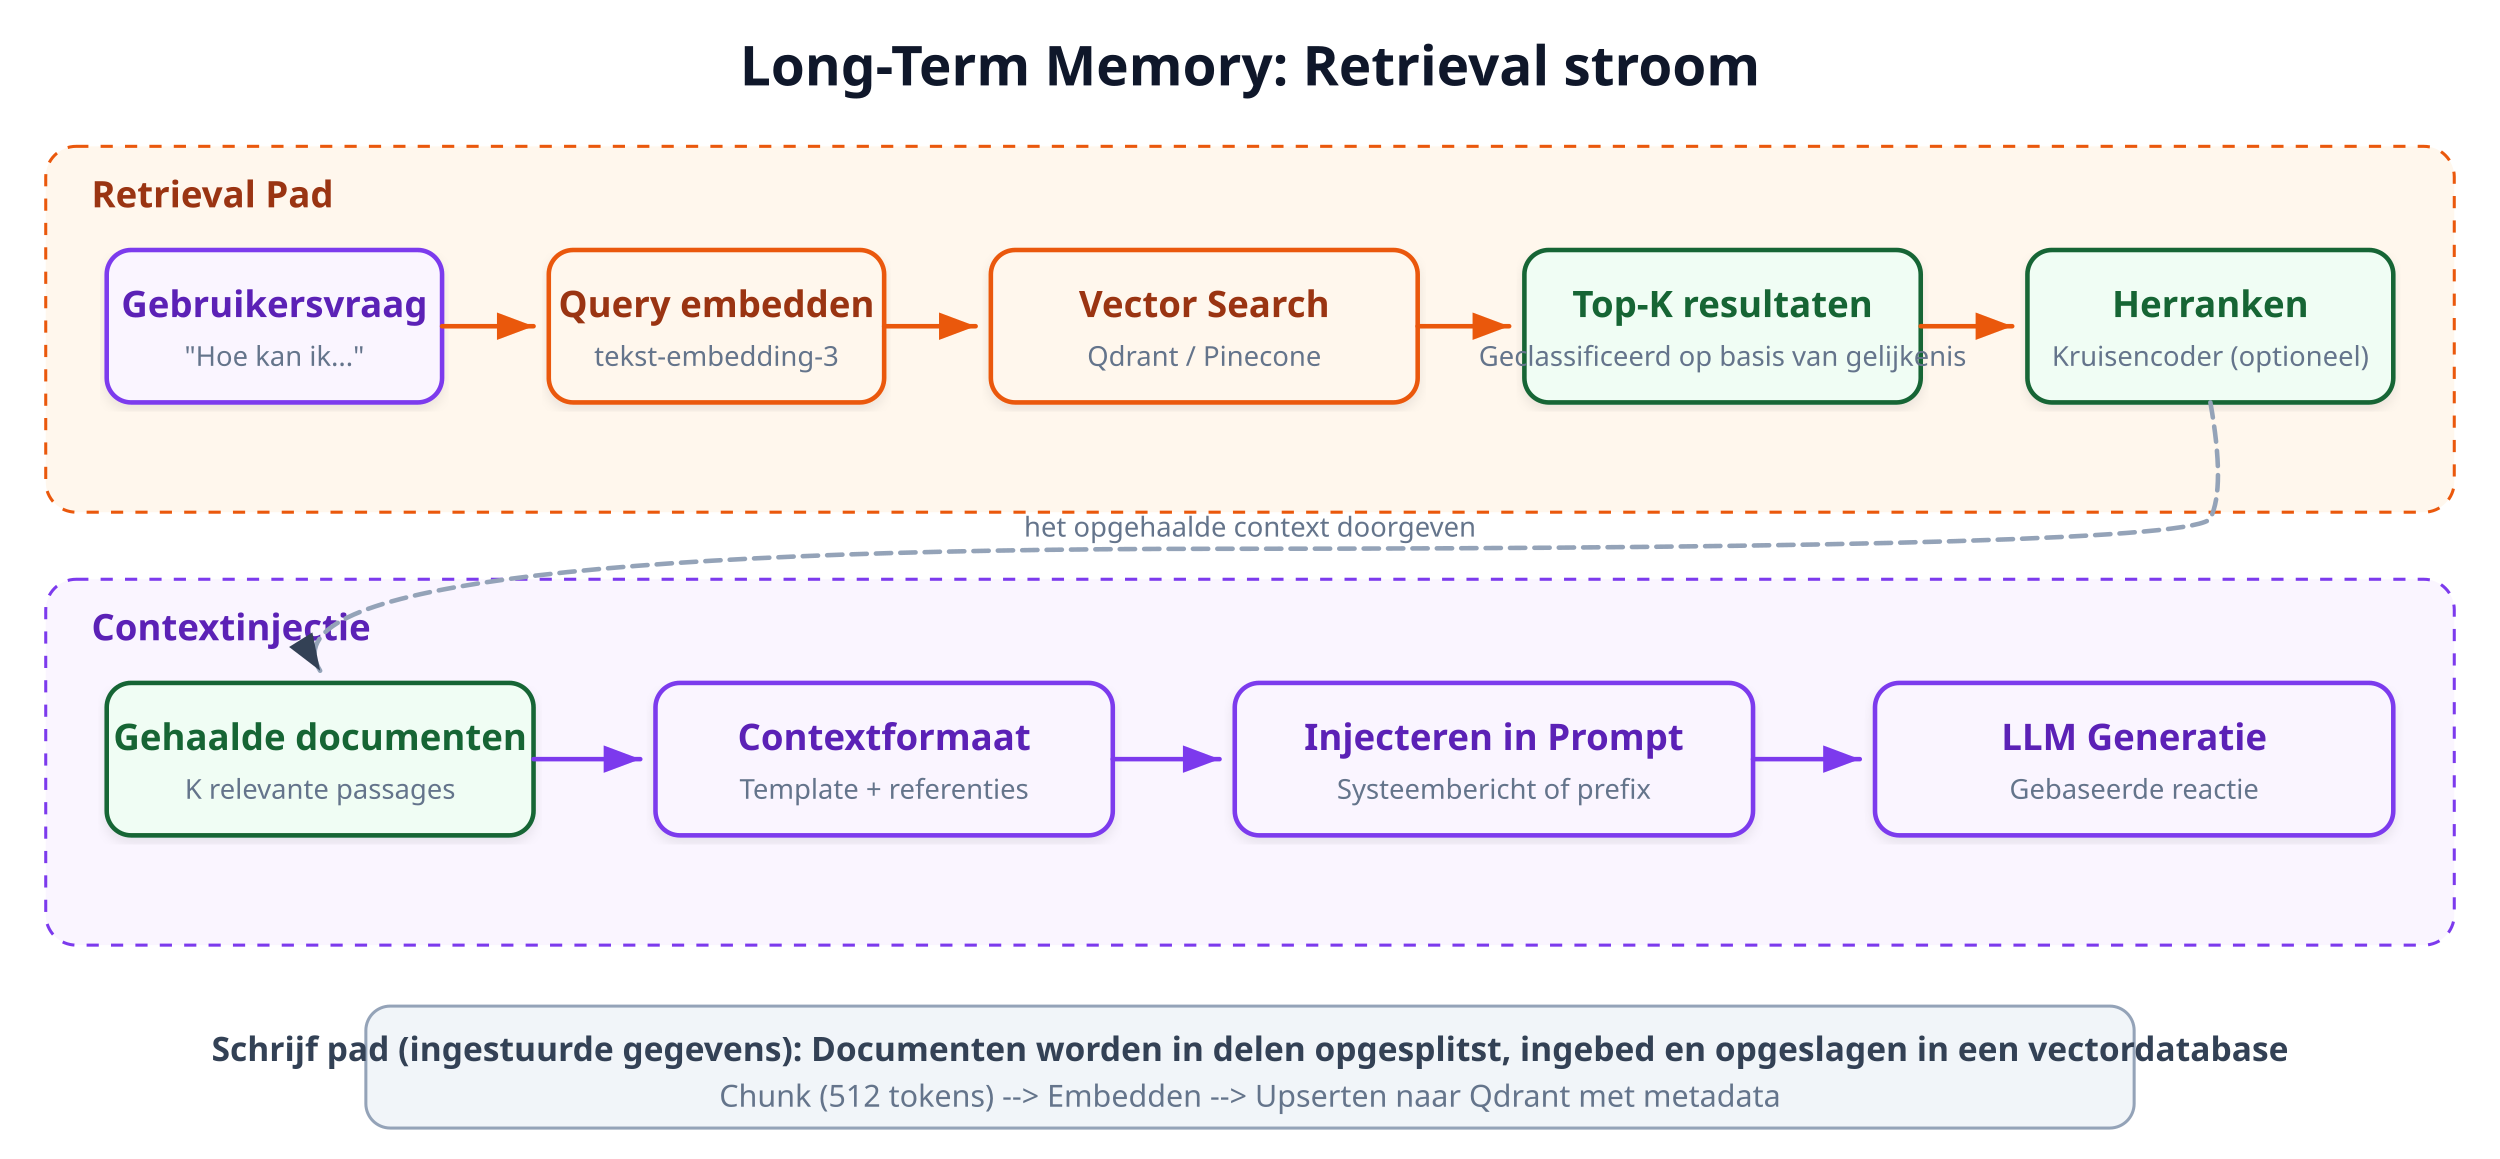
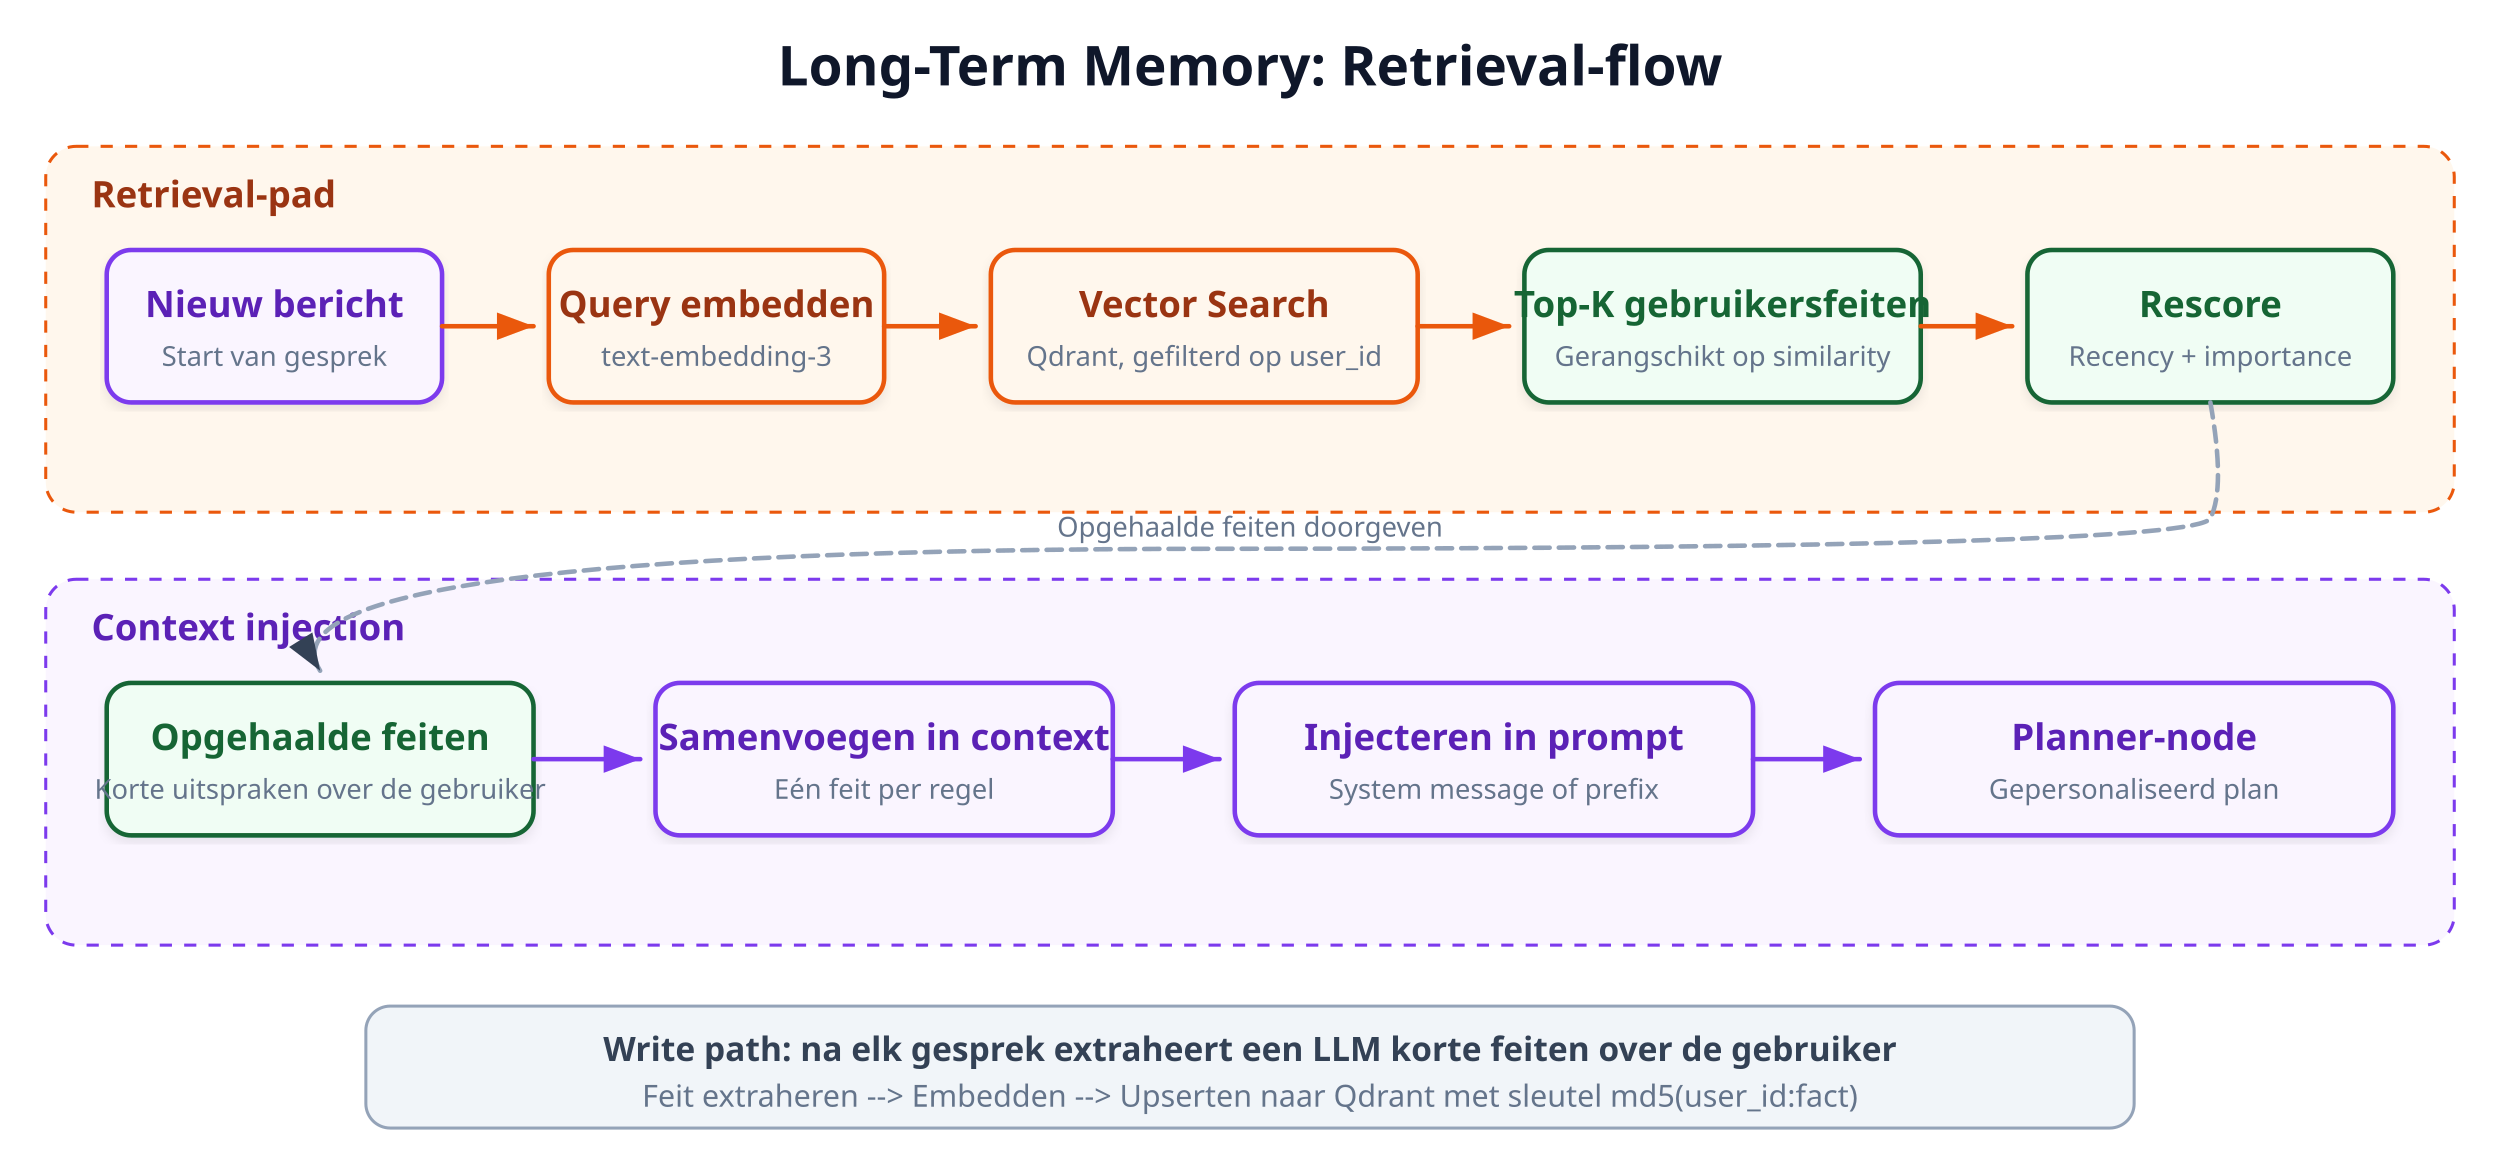
<svg xmlns="http://www.w3.org/2000/svg" viewBox="0 0 820 380" font-family="'Segoe UI', system-ui, -apple-system, sans-serif" role="img" aria-label="Long-Term Memory Flow" data-visual-system="evidence-plate-v1" preserveAspectRatio="xMidYMid meet" shape-rendering="geometricPrecision" text-rendering="geometricPrecision">
  <defs>
    <marker id="arrowL" markerWidth="8" markerHeight="6" refX="8" refY="3" orient="auto">
      <path d="M0,0 L8,3 L0,6 Z" fill="#334155" />
    </marker>
    <marker id="arrowOrange" markerWidth="8" markerHeight="6" refX="8" refY="3" orient="auto">
      <path d="M0,0 L8,3 L0,6 Z" fill="#ea580c" />
    </marker>
    <marker id="arrowPurple" markerWidth="8" markerHeight="6" refX="8" refY="3" orient="auto">
      <path d="M0,0 L8,3 L0,6 Z" fill="#7c3aed" />
    </marker>
    <filter id="shadowL" x="-2%" y="-2%" width="104%" height="108%">
      <feDropShadow dx="0" dy="2" stdDeviation="2" flood-opacity="0.08" />
    </filter>
  </defs>
  <style data-visual-system="evidence-plate-v1">
    * { animation: none !important; }
    .anim-box, .bar, .bar-text, .seq-item, .t-box, .flow { opacity: 1 !important; transform: none !important; }
    path, line, polyline { stroke-linecap: round; stroke-linejoin: round; }
  </style>
-   <text y="28" text-anchor="middle" font-size="18" font-weight="700" fill="#0f172a" x="410">Long-Term Memory: Retrieval stroom</text>
+   <text y="28" text-anchor="middle" font-size="18" font-weight="700" fill="#0f172a" x="410">Long-Term Memory: Retrieval-flow</text>
  <rect x="15" y="48" width="790" height="120" rx="10" fill="#fff7ed" stroke="#ea580c" stroke-width="1" stroke-dasharray="4" />
-   <text y="68" font-size="12" font-weight="700" fill="#9a3412" x="30">Retrieval Pad</text>
+   <text y="68" font-size="12" font-weight="700" fill="#9a3412" x="30">Retrieval-pad</text>
  <rect x="35" y="82" width="110" height="50" rx="8" fill="#faf5ff" stroke="#7c3aed" stroke-width="1.5" filter="url(#shadowL)" />
-   <text y="104" text-anchor="middle" font-size="12" font-weight="600" fill="#5b21b6" x="90">Gebruikersvraag</text>
-   <text y="120" text-anchor="middle" font-size="9" fill="#64748b" x="90">"Hoe kan ik..."</text>
+   <text y="104" text-anchor="middle" font-size="12" font-weight="600" fill="#5b21b6" x="90">Nieuw bericht</text>
+   <text y="120" text-anchor="middle" font-size="9" fill="#64748b" x="90">Start van gesprek</text>
  <line x1="145" y1="107" x2="175" y2="107" stroke="#ea580c" stroke-width="1.5" marker-end="url(#arrowOrange)" />
  <rect x="180" y="82" width="110" height="50" rx="8" fill="#fff7ed" stroke="#ea580c" stroke-width="1.5" filter="url(#shadowL)" />
  <text y="104" text-anchor="middle" font-size="12" font-weight="600" fill="#9a3412" x="235">Query embedden</text>
-   <text y="120" text-anchor="middle" font-size="9" fill="#64748b" x="235">tekst-embedding-3</text>
+   <text y="120" text-anchor="middle" font-size="9" fill="#64748b" x="235">text-embedding-3</text>
  <line x1="290" y1="107" x2="320" y2="107" stroke="#ea580c" stroke-width="1.5" marker-end="url(#arrowOrange)" />
  <rect x="325" y="82" width="140" height="50" rx="8" fill="#fff7ed" stroke="#ea580c" stroke-width="1.5" filter="url(#shadowL)" />
  <text y="104" text-anchor="middle" font-size="12" font-weight="600" fill="#9a3412" x="395">Vector Search</text>
-   <text y="120" text-anchor="middle" font-size="9" fill="#64748b" x="395">Qdrant / Pinecone</text>
+   <text y="120" text-anchor="middle" font-size="9" fill="#64748b" x="395">Qdrant, gefilterd op user_id</text>
  <line x1="465" y1="107" x2="495" y2="107" stroke="#ea580c" stroke-width="1.5" marker-end="url(#arrowOrange)" />
  <rect x="500" y="82" width="130" height="50" rx="8" fill="#f0fdf4" stroke="#166534" stroke-width="1.5" filter="url(#shadowL)" />
-   <text y="104" text-anchor="middle" font-size="12" font-weight="600" fill="#166534" x="565">Top-K resultaten</text>
-   <text y="120" text-anchor="middle" font-size="9" fill="#64748b" x="565">Geclassificeerd op basis van gelijkenis</text>
+   <text y="104" text-anchor="middle" font-size="12" font-weight="600" fill="#166534" x="565">Top-K gebruikersfeiten</text>
+   <text y="120" text-anchor="middle" font-size="9" fill="#64748b" x="565">Gerangschikt op similarity</text>
  <line x1="630" y1="107" x2="660" y2="107" stroke="#ea580c" stroke-width="1.5" marker-end="url(#arrowOrange)" />
  <rect x="665" y="82" width="120" height="50" rx="8" fill="#f0fdf4" stroke="#166534" stroke-width="1.5" filter="url(#shadowL)" />
-   <text y="104" text-anchor="middle" font-size="12" font-weight="600" fill="#166534" x="725">Herranken</text>
-   <text y="120" text-anchor="middle" font-size="9" fill="#64748b" x="725">Kruisencoder (optioneel)</text>
+   <text y="104" text-anchor="middle" font-size="12" font-weight="600" fill="#166534" x="725">Rescore</text>
+   <text y="120" text-anchor="middle" font-size="9" fill="#64748b" x="725">Recency + importance</text>
  <rect x="15" y="190" width="790" height="120" rx="10" fill="#faf5ff" stroke="#7c3aed" stroke-width="1" stroke-dasharray="4" />
-   <text y="210" font-size="12" font-weight="700" fill="#5b21b6" x="30">Contextinjectie</text>
+   <text y="210" font-size="12" font-weight="700" fill="#5b21b6" x="30">Context injection</text>
  <rect x="35" y="224" width="140" height="50" rx="8" fill="#f0fdf4" stroke="#166534" stroke-width="1.5" filter="url(#shadowL)" />
-   <text y="246" text-anchor="middle" font-size="12" font-weight="600" fill="#166534" x="105">Gehaalde documenten</text>
-   <text y="262" text-anchor="middle" font-size="9" fill="#64748b" x="105">K relevante passages</text>
+   <text y="246" text-anchor="middle" font-size="12" font-weight="600" fill="#166534" x="105">Opgehaalde feiten</text>
+   <text y="262" text-anchor="middle" font-size="9" fill="#64748b" x="105">Korte uitspraken over de gebruiker</text>
  <line x1="175" y1="249" x2="210" y2="249" stroke="#7c3aed" stroke-width="1.5" marker-end="url(#arrowPurple)" />
  <rect x="215" y="224" width="150" height="50" rx="8" fill="#faf5ff" stroke="#7c3aed" stroke-width="1.5" filter="url(#shadowL)" />
-   <text y="246" text-anchor="middle" font-size="12" font-weight="600" fill="#5b21b6" x="290">Contextformaat</text>
-   <text y="262" text-anchor="middle" font-size="9" fill="#64748b" x="290">Template + referenties</text>
+   <text y="246" text-anchor="middle" font-size="12" font-weight="600" fill="#5b21b6" x="290">Samenvoegen in context</text>
+   <text y="262" text-anchor="middle" font-size="9" fill="#64748b" x="290">Eén feit per regel</text>
  <line x1="365" y1="249" x2="400" y2="249" stroke="#7c3aed" stroke-width="1.5" marker-end="url(#arrowPurple)" />
  <rect x="405" y="224" width="170" height="50" rx="8" fill="#faf5ff" stroke="#7c3aed" stroke-width="1.5" filter="url(#shadowL)" />
-   <text y="246" text-anchor="middle" font-size="12" font-weight="600" fill="#5b21b6" x="490">Injecteren in Prompt</text>
-   <text y="262" text-anchor="middle" font-size="9" fill="#64748b" x="490">Systeembericht of prefix</text>
+   <text y="246" text-anchor="middle" font-size="12" font-weight="600" fill="#5b21b6" x="490">Injecteren in prompt</text>
+   <text y="262" text-anchor="middle" font-size="9" fill="#64748b" x="490">System message of prefix</text>
  <line x1="575" y1="249" x2="610" y2="249" stroke="#7c3aed" stroke-width="1.5" marker-end="url(#arrowPurple)" />
  <rect x="615" y="224" width="170" height="50" rx="8" fill="#faf5ff" stroke="#7c3aed" stroke-width="1.5" filter="url(#shadowL)" />
-   <text y="246" text-anchor="middle" font-size="12" font-weight="600" fill="#5b21b6" x="700">LLM Generatie</text>
-   <text y="262" text-anchor="middle" font-size="9" fill="#64748b" x="700">Gebaseerde reactie</text>
+   <text y="246" text-anchor="middle" font-size="12" font-weight="600" fill="#5b21b6" x="700">Planner-node</text>
+   <text y="262" text-anchor="middle" font-size="9" fill="#64748b" x="700">Gepersonaliseerd plan</text>
  <path d="M725 132 Q730 160 725 170 Q720 180 400 180 Q80 180 105 220" stroke="#94a3b8" stroke-width="1.5" fill="none" stroke-dasharray="5,3" marker-end="url(#arrowL)" />
-   <text y="176" text-anchor="middle" font-size="9" fill="#64748b" x="410">het opgehaalde context doorgeven</text>
+   <text y="176" text-anchor="middle" font-size="9" fill="#64748b" x="410">Opgehaalde feiten doorgeven</text>
  <rect x="120" y="330" width="580" height="40" rx="8" fill="#f1f5f9" stroke="#94a3b8" stroke-width="1" />
-   <text y="348" text-anchor="middle" font-size="11" font-weight="600" fill="#334155" x="410">Schrijf pad (ingestuurde gegevens): Documenten worden in delen opgesplitst, ingebed en opgeslagen in een vectordatabase</text>
-   <text y="363" text-anchor="middle" font-size="10" fill="#64748b" x="410">Chunk (512 tokens) --&gt; Embedden --&gt; Upserten naar Qdrant met metadata</text>
+   <text y="348" text-anchor="middle" font-size="11" font-weight="600" fill="#334155" x="410">Write path: na elk gesprek extraheert een LLM korte feiten over de gebruiker</text>
+   <text y="363" text-anchor="middle" font-size="10" fill="#64748b" x="410">Feit extraheren --&gt; Embedden --&gt; Upserten naar Qdrant met sleutel md5(user_id:fact)</text>
</svg>
